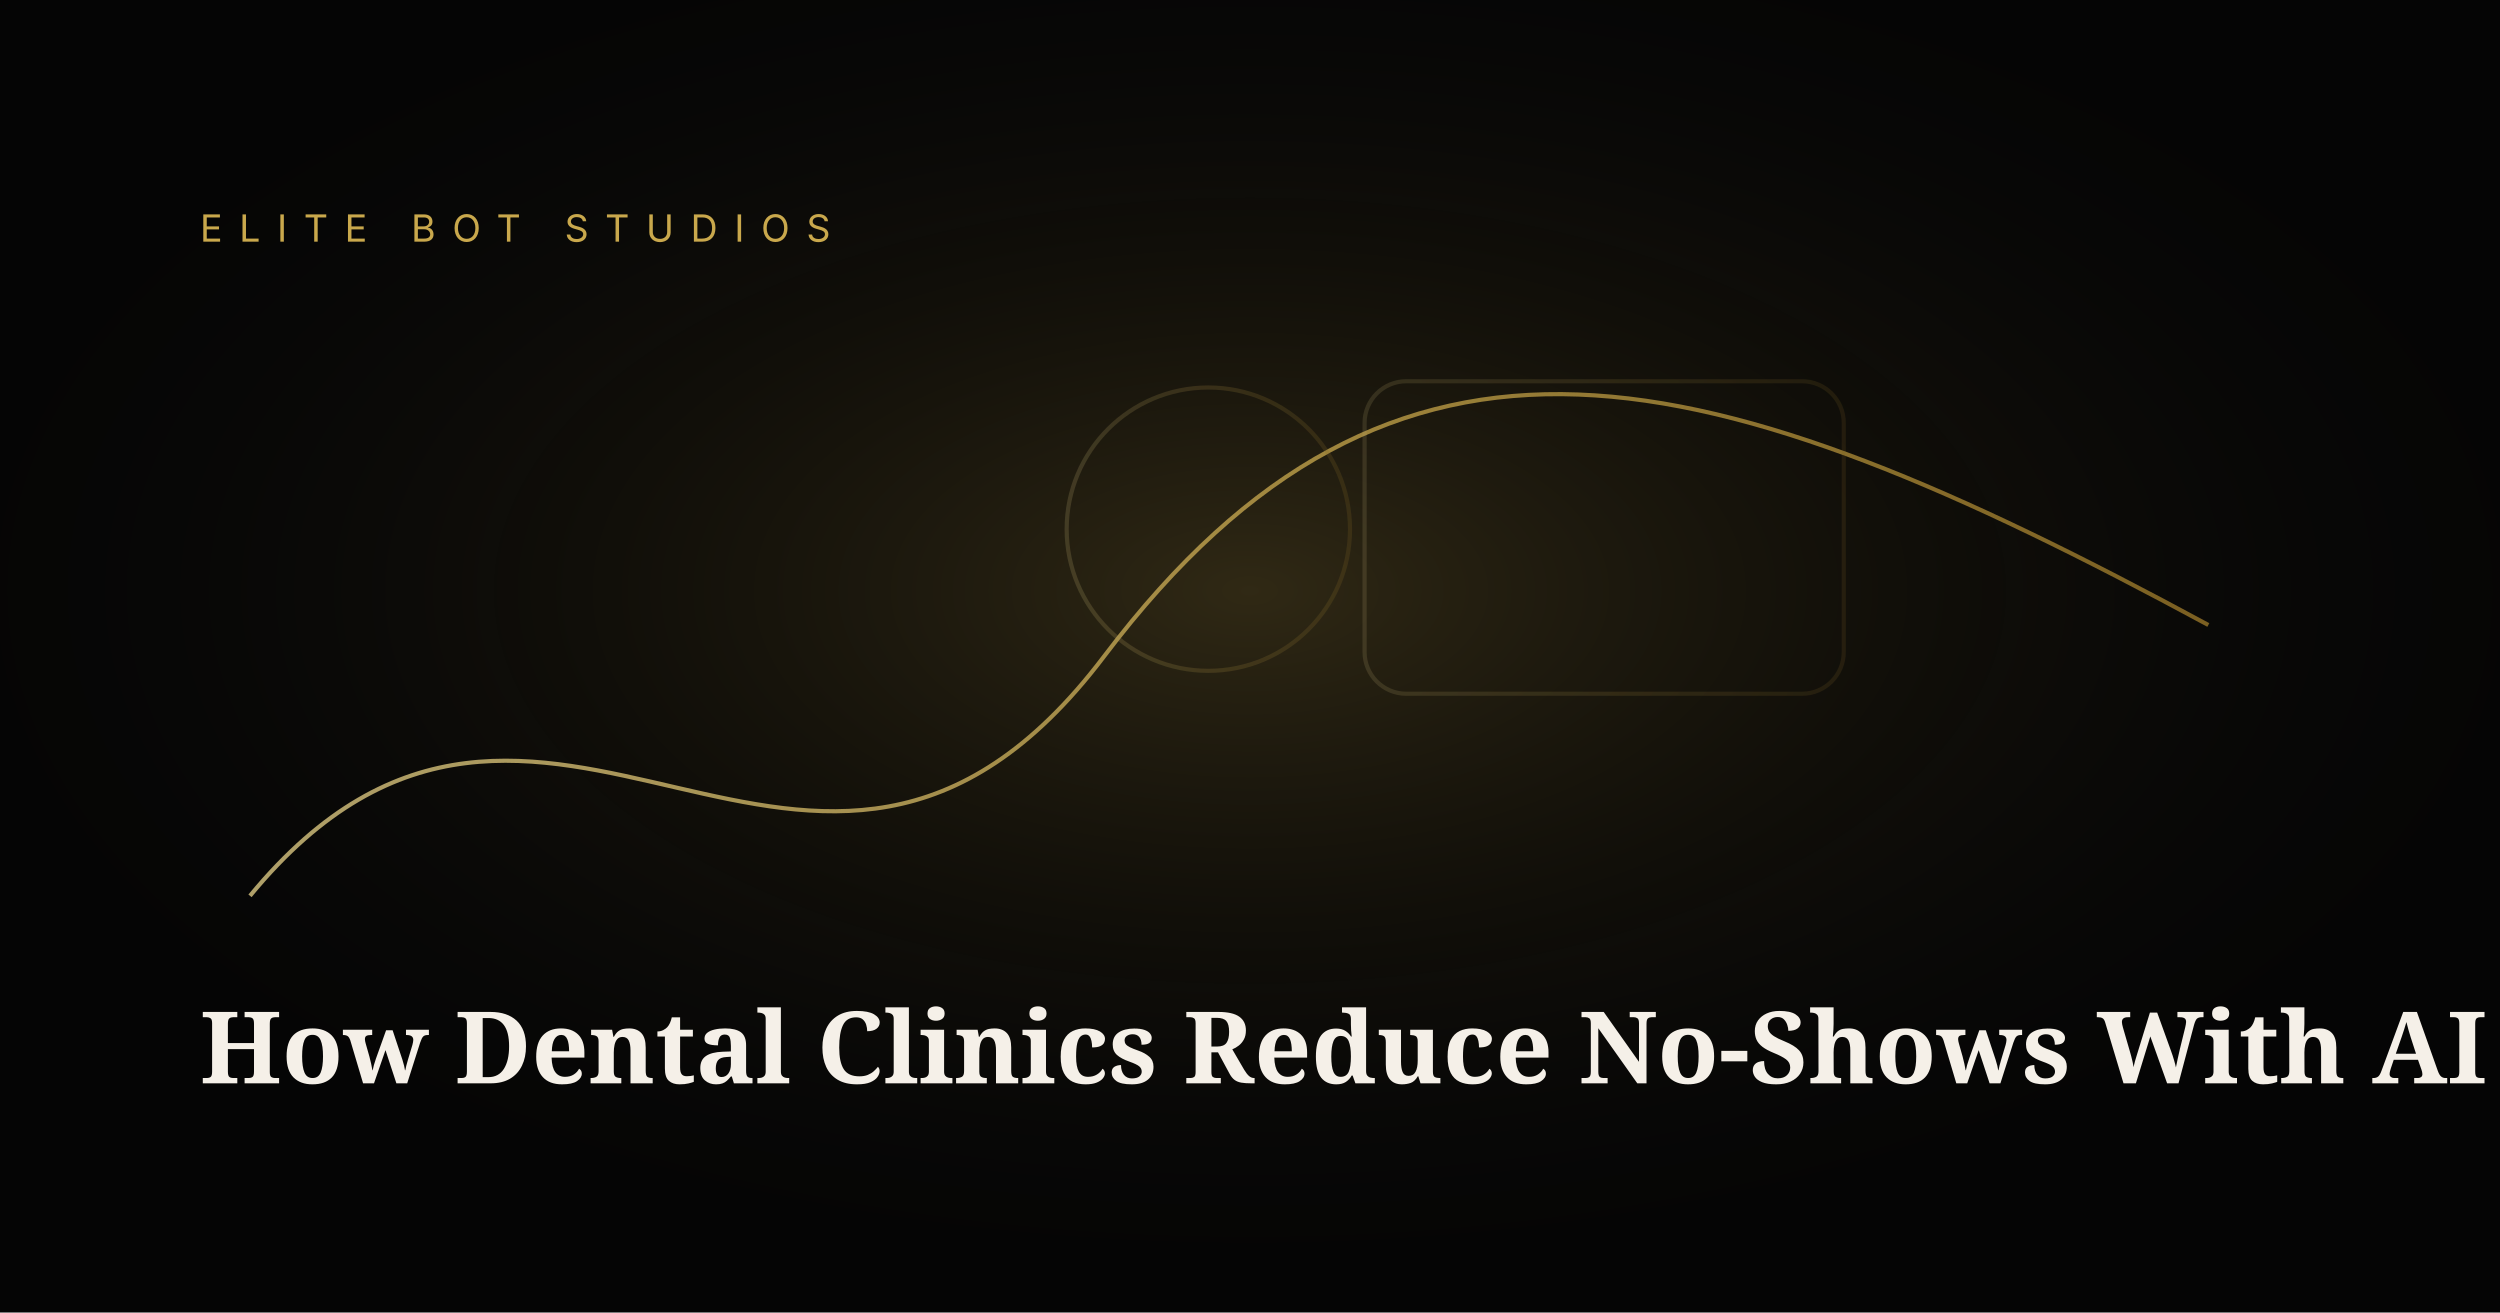
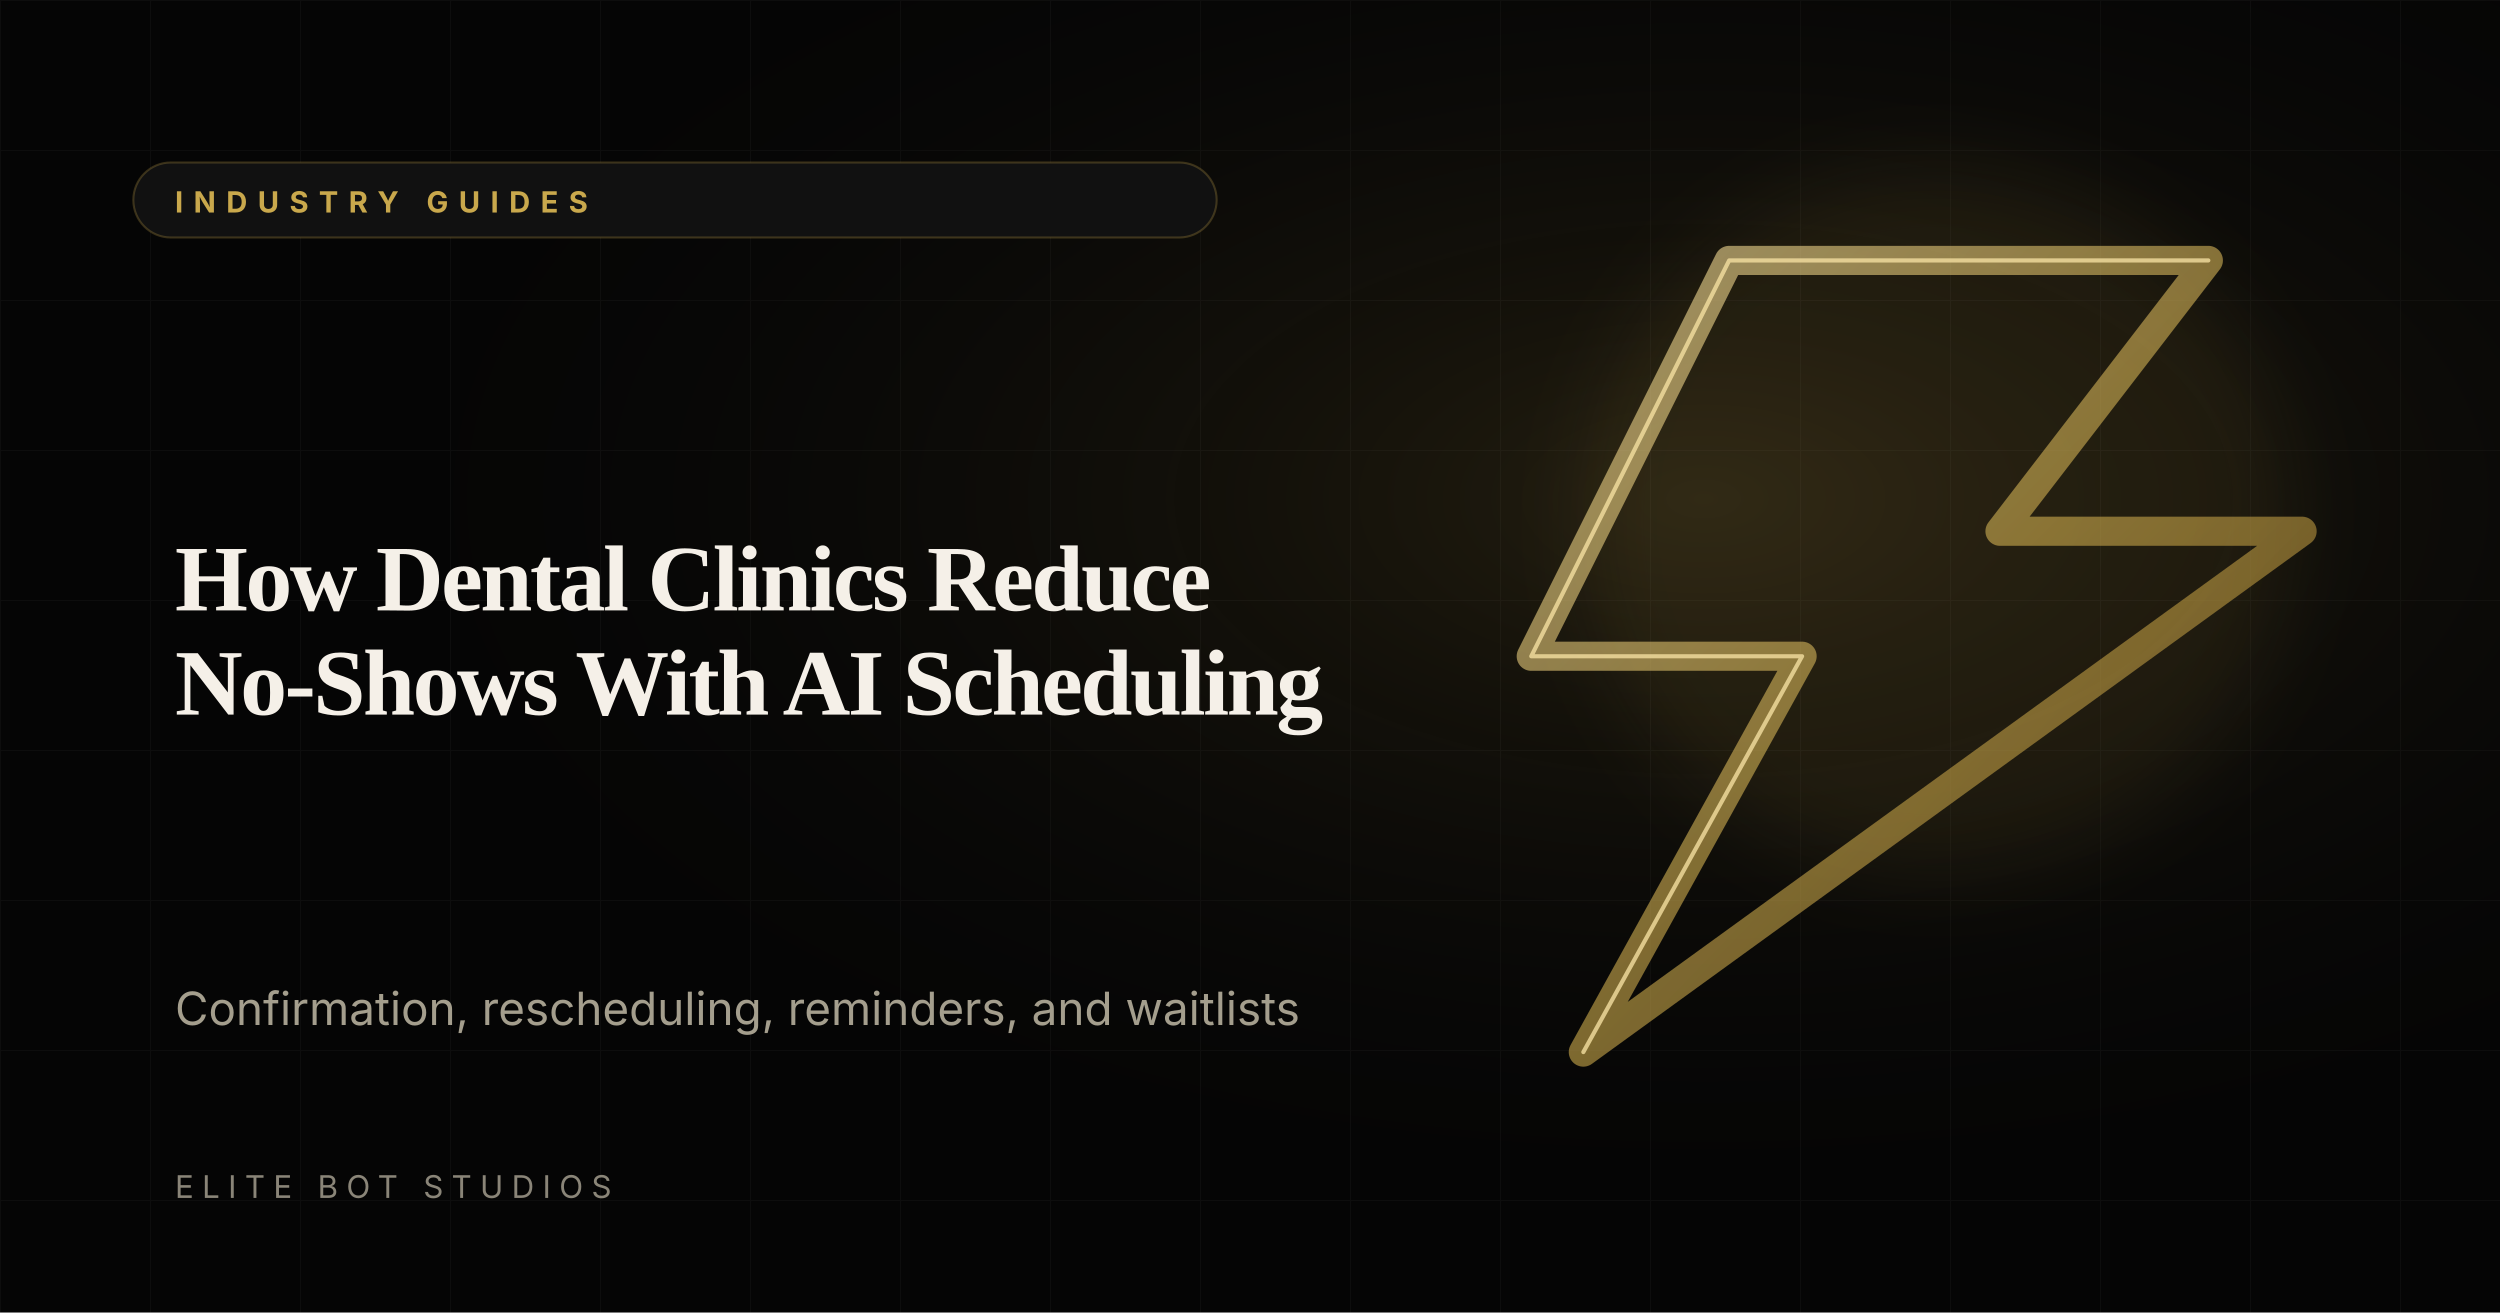
- <svg xmlns="http://www.w3.org/2000/svg" width="1200" height="630" viewBox="0 0 1200 630" role="img" aria-labelledby="t d">
+ <svg xmlns="http://www.w3.org/2000/svg" width="1200" height="630" viewBox="0 0 1200 630" role="img" aria-labelledby="title desc">
  <defs>
-     <linearGradient id="g" x1="0" x2="1">
-       <stop offset="0" stop-color="#e8d48b" />
-       <stop offset="0.55" stop-color="#c9a84c" />
-       <stop offset="1" stop-color="#a07c2a" />
+     <linearGradient id="gold" x1="0" y1="0" x2="1" y2="1">
+       <stop offset="0" stop-color="#f4dfa0" />
+       <stop offset="0.5" stop-color="#c9a84c" />
+       <stop offset="1" stop-color="#8f6b24" />
    </linearGradient>
-     <radialGradient id="r" cx="50%" cy="45%" r="55%">
-       <stop offset="0" stop-color="#c9a84c" stop-opacity="0.22" />
+     <radialGradient id="spot" cx="68%" cy="38%" r="56%">
+       <stop offset="0" stop-color="#c9a84c" stop-opacity="0.16" />
      <stop offset="1" stop-color="#050505" stop-opacity="0" />
    </radialGradient>
+     <filter id="soft">
+       <feGaussianBlur stdDeviation="18" />
+     </filter>
+     <pattern id="grid" width="72" height="72" patternUnits="userSpaceOnUse">
+       <path d="M72 0H0V72" fill="none" stroke="#ffffff" stroke-opacity="0.035" stroke-width="1" />
+     </pattern>
  </defs>
  <rect width="1200" height="630" fill="#050505" />
-   <rect width="1200" height="630" fill="url(#r)" />
-   <g fill="none" stroke="url(#g)" stroke-width="2" opacity="0.75">
-     <path d="M120 430 C260 260 390 500 530 315 S820 170 1060 300" />
-     <path d="M120 470 H1080" opacity="0.35" />
-     <circle cx="580" cy="254" r="68" opacity="0.22" />
-     <rect x="655" y="183" width="230" height="150" rx="20" opacity="0.18" />
-   </g>
-   <text x="96" y="116" fill="#c9a84c" font-family="Inter, Arial" font-size="18" letter-spacing="8">ELITE BOT STUDIOS</text>
-   <text x="96" y="520" fill="#f5f0e8" font-family="Georgia, serif" font-size="48" font-weight="700">How Dental Clinics Reduce No-Shows With AI Scheduling</text>
+   <rect width="1200" height="630" fill="url(#grid)" />
+   <rect width="1200" height="630" fill="url(#spot)" />
+   <circle cx="930" cy="250" r="170" fill="#c9a84c" opacity="0.08" filter="url(#soft)" />
+   <path d="M830 125h230L960 255h145L760 505l105-190H735z" fill="none" stroke="url(#gold)" stroke-width="14" stroke-linejoin="round" opacity="0.62" />
+   <path d="M760 505 865 315H735l95-190h230" fill="none" stroke="#f4dfa0" stroke-width="2" stroke-linecap="round" stroke-linejoin="round" opacity="0.8" />
+   <rect x="64" y="78" width="520" height="36" rx="18" fill="#111111" stroke="#c9a84c" stroke-opacity="0.26" />
+   <text x="84" y="102" fill="#c9a84c" font-family="Inter, Arial, sans-serif" font-size="14" font-weight="700" letter-spacing="5">INDUSTRY GUIDES</text>
+   <text fill="#f5f0e8" font-family="Georgia, 'Times New Roman', serif" font-size="45" font-weight="700" letter-spacing="-1.2">
+     <tspan x="84" y="293">How Dental Clinics Reduce</tspan>
+     <tspan x="84" y="343">No-Shows With AI Scheduling</tspan>
+   </text>
+   <text x="84" y="492" fill="#a49e8d" font-family="Inter, Arial, sans-serif" font-size="22">Confirmation, rescheduling, reminders, and waitlists</text>
+   <path d="M84 535h250" stroke="url(#gold)" stroke-width="2" opacity="0.8" />
+   <text x="84" y="575" fill="#8a8578" font-family="Inter, Arial, sans-serif" font-size="15" letter-spacing="4">ELITE BOT STUDIOS</text>
</svg>
